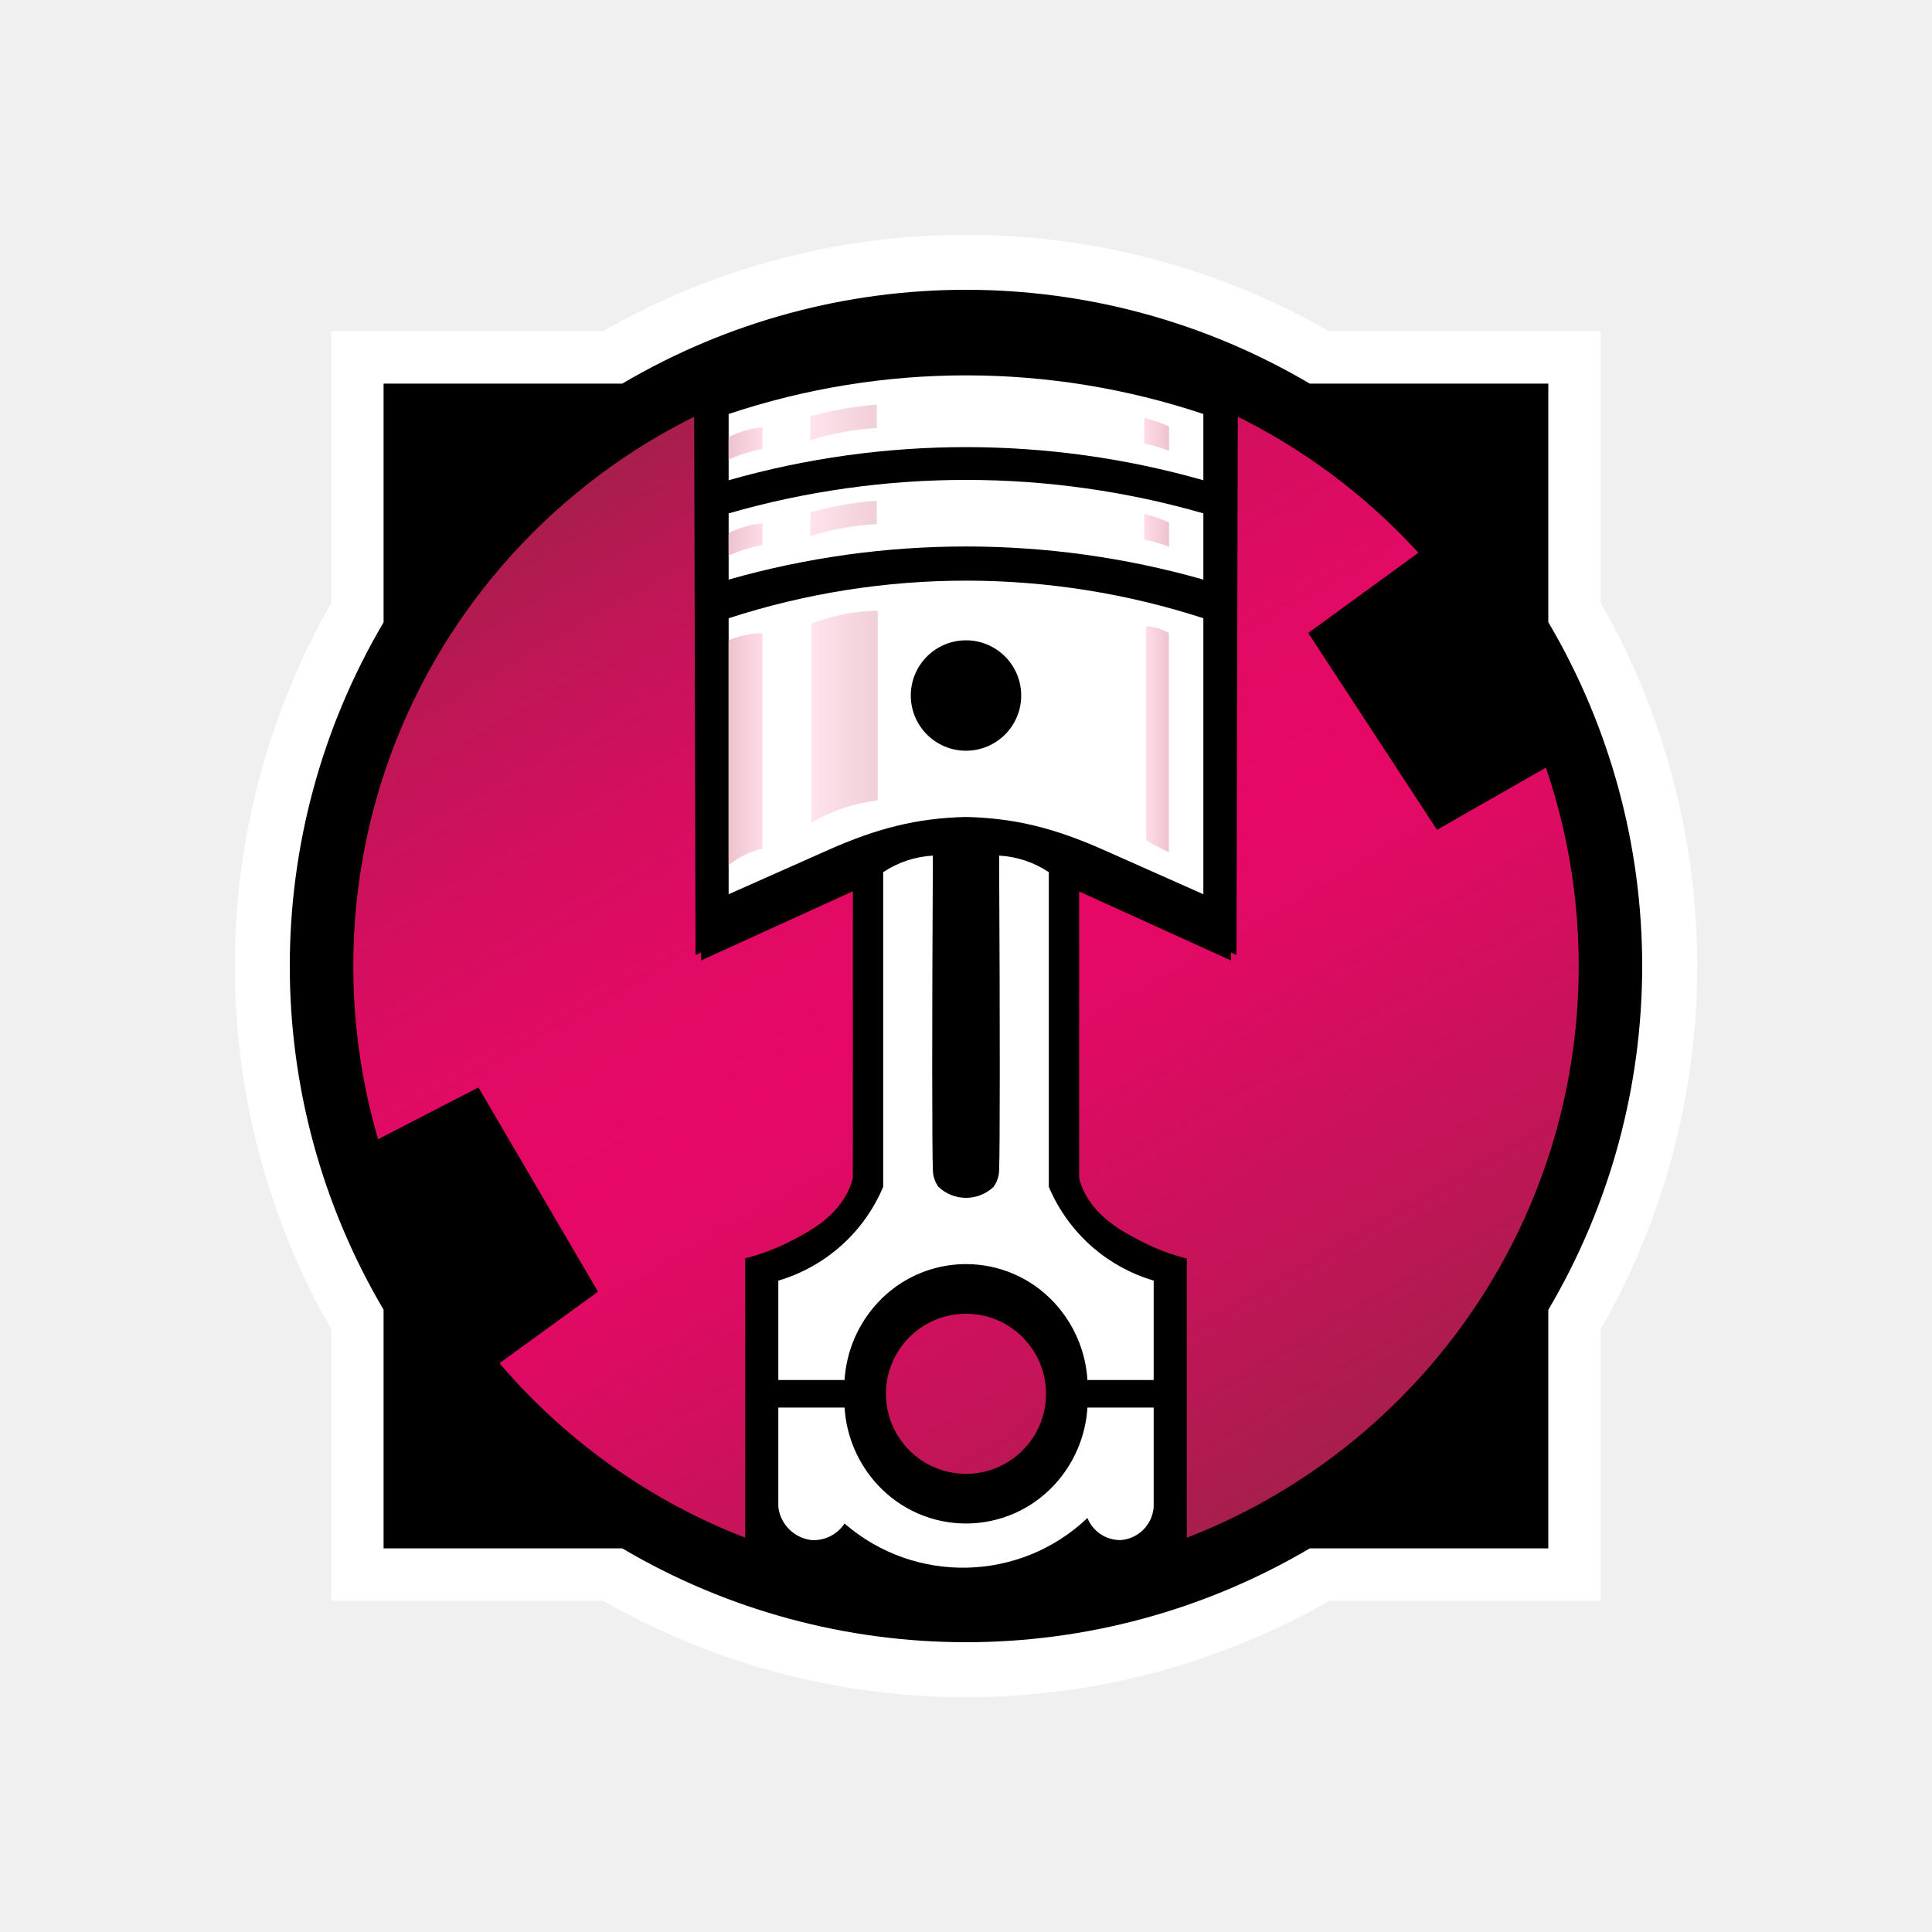
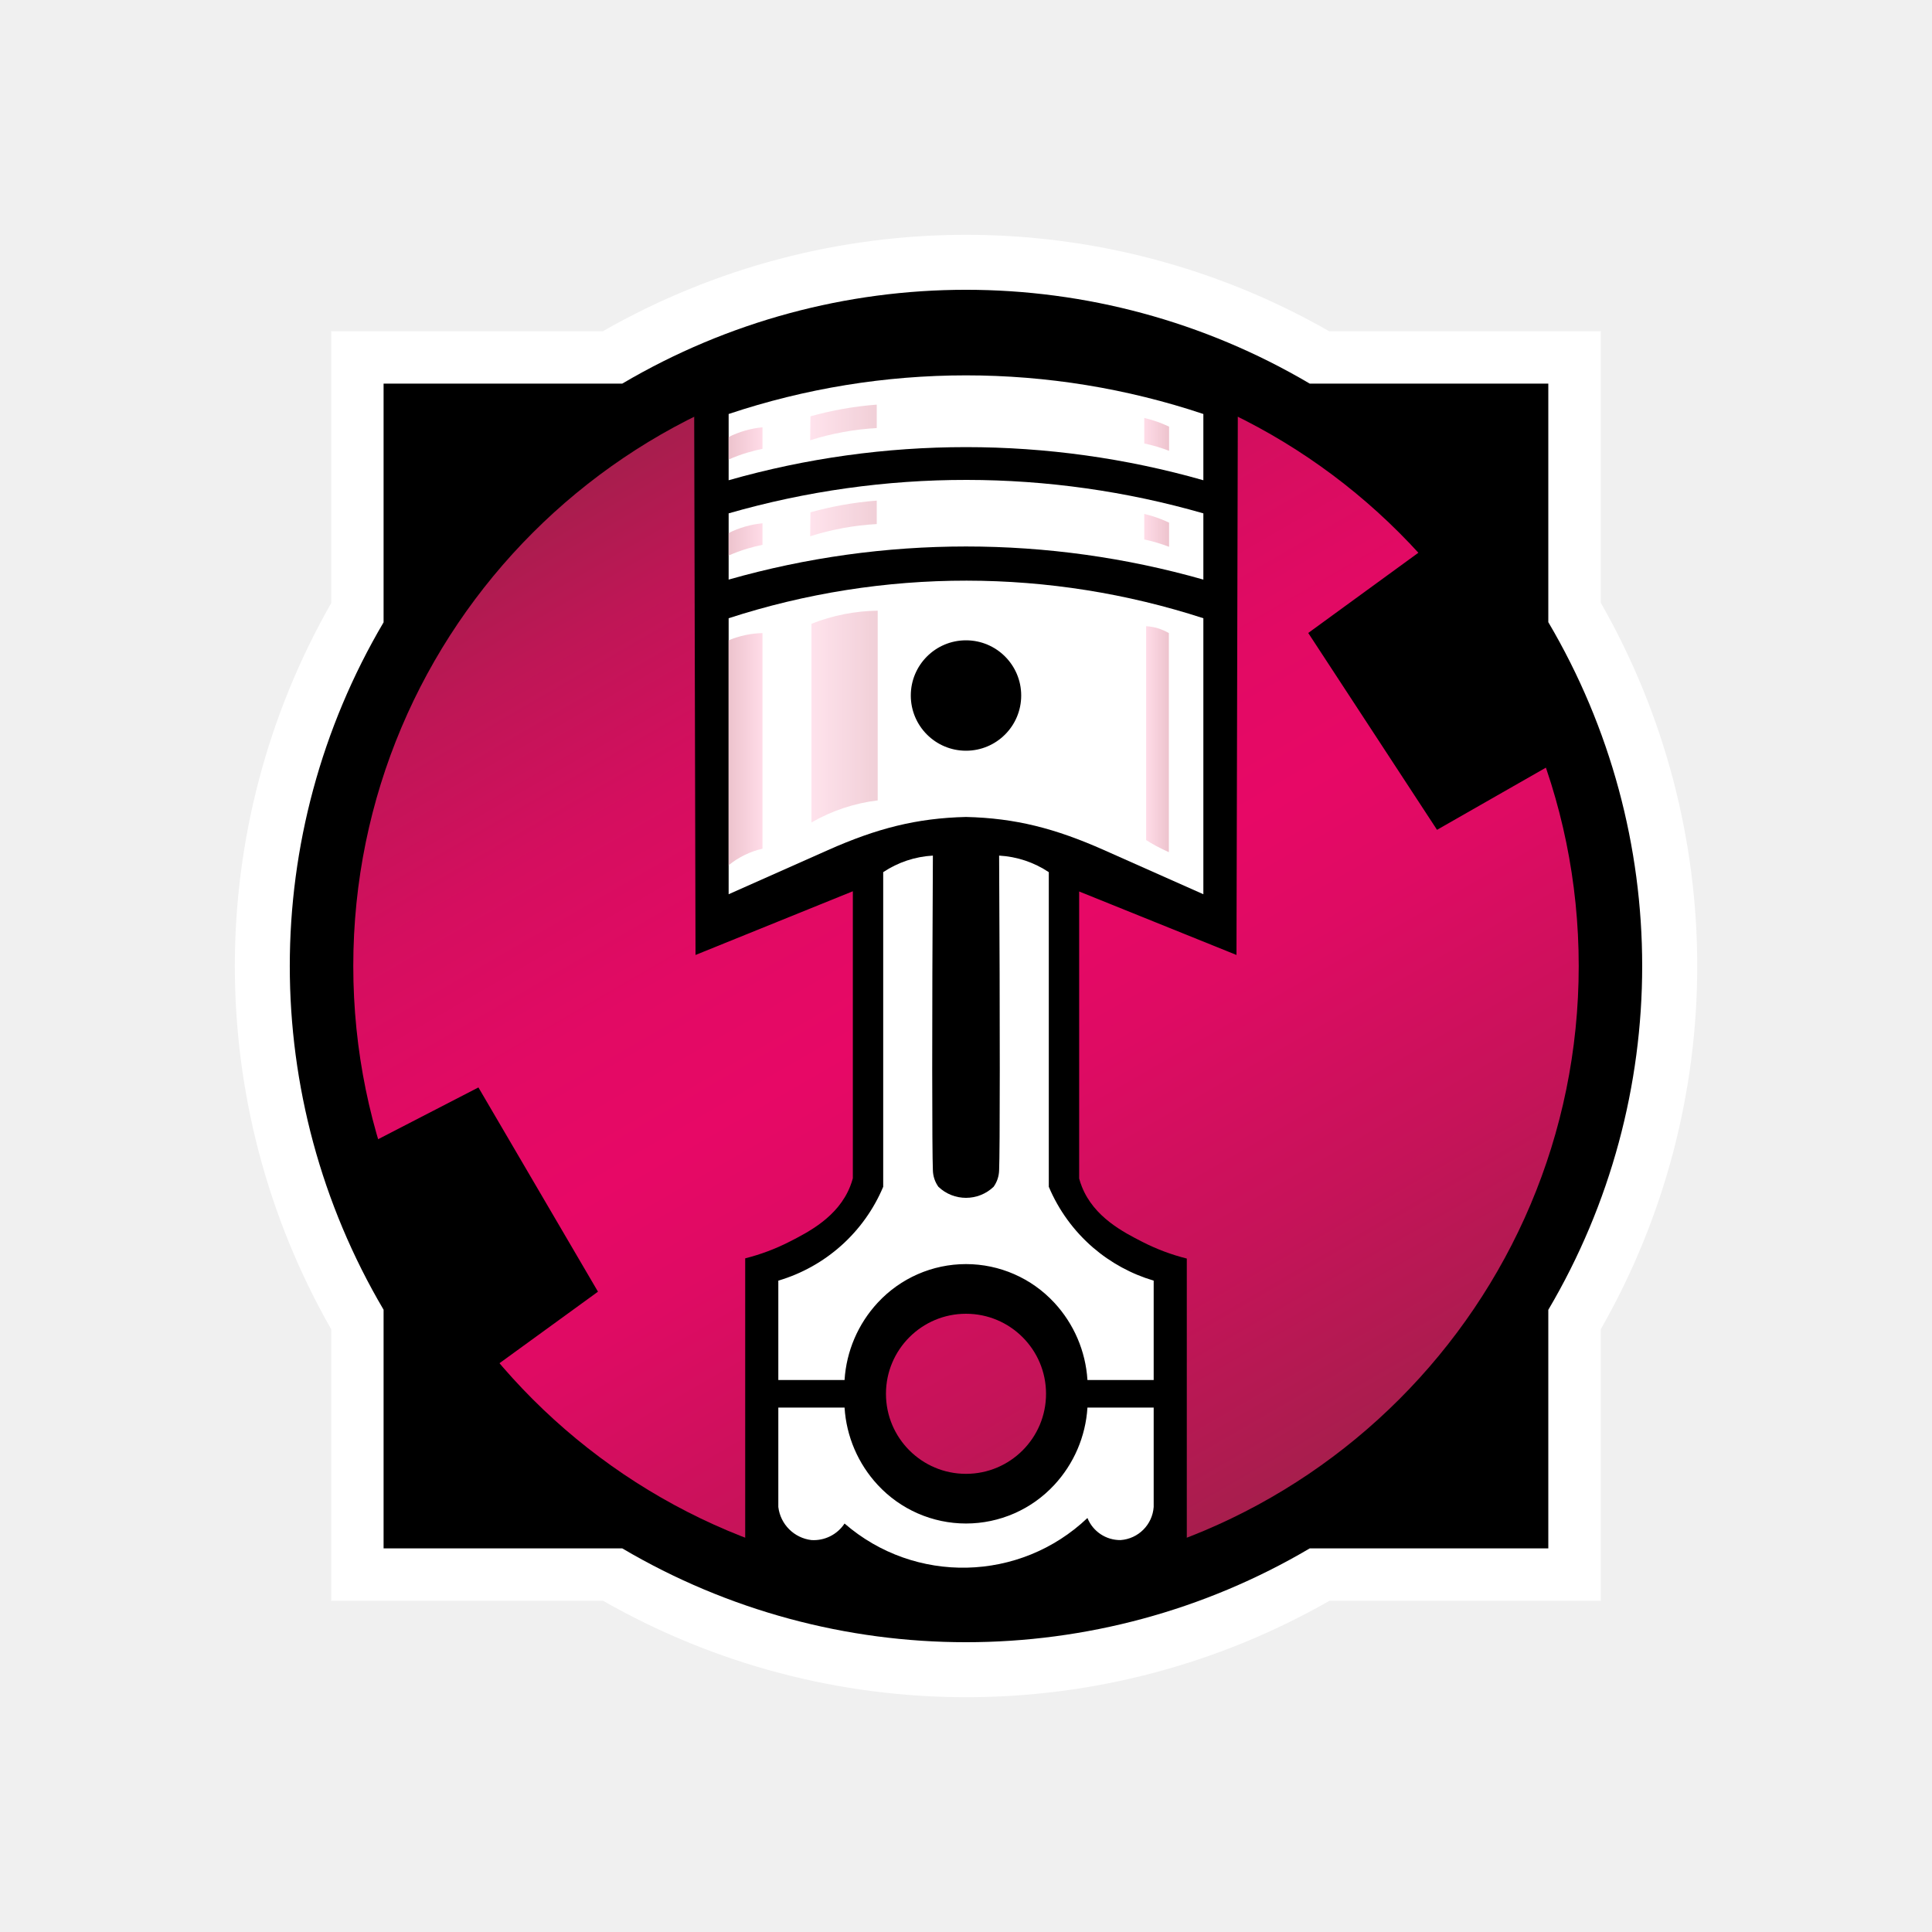
<svg xmlns="http://www.w3.org/2000/svg" xmlns:xlink="http://www.w3.org/1999/xlink" viewBox="0 0 350 350">
  <defs>
    <linearGradient id="linear-gradient" x1="119.49" y1="78.86" x2="230.51" y2="271.14" gradientUnits="userSpaceOnUse">
      <stop offset="0" stop-color="#a71e4d" />
      <stop offset="0.11" stop-color="#bf1656" />
      <stop offset="0.25" stop-color="#d50e5f" />
      <stop offset="0.39" stop-color="#e20a64" />
      <stop offset="0.51" stop-color="#e70866" />
      <stop offset="0.62" stop-color="#de0b63" />
      <stop offset="0.81" stop-color="#c61359" />
      <stop offset="1" stop-color="#a71e4d" />
    </linearGradient>
    <linearGradient id="linear-gradient-2" x1="147" y1="129.81" x2="159" y2="129.81" gradientUnits="userSpaceOnUse">
      <stop offset="0" stop-color="#ffdce8" />
      <stop offset="1" stop-color="#edc3cd" />
    </linearGradient>
    <linearGradient id="linear-gradient-3" x1="132" y1="135.72" x2="138.13" y2="135.72" gradientUnits="userSpaceOnUse">
      <stop offset="0" stop-color="#edc3cd" />
      <stop offset="1" stop-color="#ffdce8" />
    </linearGradient>
    <linearGradient id="linear-gradient-4" x1="207.63" y1="133.91" x2="211.75" y2="133.91" xlink:href="#linear-gradient-2" />
    <linearGradient id="linear-gradient-5" x1="146.79" y1="76.52" x2="158.85" y2="76.52" xlink:href="#linear-gradient-2" />
    <linearGradient id="linear-gradient-6" y1="80.33" x2="138.13" y2="80.33" xlink:href="#linear-gradient-3" />
    <linearGradient id="linear-gradient-7" x1="207.29" y1="78.69" x2="211.79" y2="78.69" xlink:href="#linear-gradient-2" />
    <linearGradient id="linear-gradient-8" x1="146.79" y1="93.91" x2="158.85" y2="93.91" xlink:href="#linear-gradient-2" />
    <linearGradient id="linear-gradient-9" y1="97.72" x2="138.13" y2="97.72" xlink:href="#linear-gradient-3" />
    <linearGradient id="linear-gradient-10" x1="207.29" y1="96.08" x2="211.79" y2="96.08" xlink:href="#linear-gradient-2" />
  </defs>
  <g id="Gridlock">
    <g id="Background">
      <path d="M290,240.8a132.66,132.66,0,0,0,0-131.6V60H240.79a132.65,132.65,0,0,0-131.57,0H60v49.26a132.65,132.65,0,0,0,0,131.55V290h49.26a132.65,132.65,0,0,0,131.58,0H290Z" style="fill:#fff" />
      <path d="M280.49,237.29a122.57,122.57,0,0,0,0-124.58V69.5H237.28a122.57,122.57,0,0,0-124.56,0H69.49v43.24a122.57,122.57,0,0,0,0,124.53V280.5h43.23a122.57,122.57,0,0,0,124.56,0h43.21Z" />
      <circle cx="175" cy="175" r="111" style="fill:url(#linear-gradient)" />
      <polygon points="66 207.67 86.67 197 108.33 234 84 251.67 66 207.67" />
      <polygon points="237 114.67 260.33 150.33 286 135.67 264 95 237 114.67" />
    </g>
    <g id="Piston">
-       <path d="M175,60,125.75,71.25q.13,50.88.25,101.75l1-.45V174l27.5-12.54v52a13.58,13.58,0,0,1-.5,1.5c-2.2,5.5-7.49,8.21-11,10a38,38,0,0,1-8,3v56a97.13,97.13,0,0,0,40,6,97.13,97.13,0,0,0,40-6V228a38,38,0,0,1-8-3c-3.51-1.79-8.8-4.5-11-10a13.58,13.58,0,0,1-.5-1.5v-52L223,174v-1.45l1,.45q.12-50.88.25-101.75Zm0,207a14.5,14.5,0,1,1,14.5-14.5A14.5,14.5,0,0,1,175,267Z" />
+       <path d="M175,60,125.75,71.25q.13,50.88.25,101.75l28.5-11.54v52a13.58,13.58,0,0,1-.5,1.5c-2.2,5.5-7.49,8.21-11,10a38,38,0,0,1-8,3v56a97.13,97.13,0,0,0,40,6,97.13,97.13,0,0,0,40-6V228a38,38,0,0,1-8-3c-3.51-1.79-8.8-4.5-11-10a13.58,13.58,0,0,1-.5-1.5v-52L224,173q.12-50.88.25-101.75Zm0,207a14.5,14.5,0,1,1,14.5-14.5A14.5,14.5,0,0,1,175,267Z" />
      <g id="Shaft">
        <path d="M198,226a29.9,29.9,0,0,1-8-11V158a18,18,0,0,0-9-3c.17,30.95.15,53.53,0,57a5.37,5.37,0,0,1-1,3,7.25,7.25,0,0,1-10,0,5.37,5.37,0,0,1-1-3c-.15-3.47-.17-26.05,0-57a18,18,0,0,0-9,3v57a29.76,29.76,0,0,1-19,17v18h12a22.67,22.67,0,0,1,6-14,21.79,21.79,0,0,1,32,0,22.67,22.67,0,0,1,6,14h12V232A29.86,29.86,0,0,1,198,226Z" style="fill:#fff" />
        <path d="M209,273V255H197a22.67,22.67,0,0,1-6,14,21.79,21.79,0,0,1-32,0,22.67,22.67,0,0,1-6-14H141v18a6.86,6.86,0,0,0,6,6,6.7,6.7,0,0,0,6-3,32.74,32.74,0,0,0,44-1,6.39,6.39,0,0,0,6,4A6.47,6.47,0,0,0,209,273Z" style="fill:#fff" />
      </g>
      <g id="Head">
        <path d="M175.12,105.19A139.21,139.21,0,0,0,132,112v50l18-8c8.84-3.93,16.06-5.79,25-6,8.94.21,16.16,2.07,25,6l18,8V112A139.21,139.21,0,0,0,175.12,105.19Z" style="fill:#fff" />
        <path d="M175,68a135.66,135.66,0,0,0-43,7V87a157.08,157.08,0,0,1,86,0V75A135.66,135.66,0,0,0,175,68Z" style="fill:#fff" />
        <path d="M175.13,86.94A155.59,155.59,0,0,0,132,93v12a157.08,157.08,0,0,1,86,0V93A155.59,155.59,0,0,0,175.13,86.94Z" style="fill:#fff" />
        <path d="M175,116a10,10,0,1,0,10,10A10,10,0,0,0,175,116Z" />
        <path d="M147,113a34,34,0,0,1,12-2.37V145a31.55,31.55,0,0,0-12,4Z" style="opacity:0.8;fill:url(#linear-gradient-2)" />
        <path d="M132,116v40.75a14.95,14.95,0,0,1,6.13-3V114.69A16.85,16.85,0,0,0,132,116Z" style="fill:url(#linear-gradient-3)" />
        <path d="M207.63,113.44v38.75c.56.35,1.16.71,1.81,1.06.81.44,1.58.81,2.31,1.13V114.69a9.3,9.3,0,0,0-4.12-1.25Z" style="fill:url(#linear-gradient-4)" />
        <path d="M146.82,75.42c1.7-.48,3.57-.92,5.59-1.29a62.25,62.25,0,0,1,6.42-.83v4.25a48.59,48.59,0,0,0-12.06,2.21Z" style="opacity:0.8;fill:url(#linear-gradient-5)" />
        <path d="M132,79.17v4.08A29.4,29.4,0,0,1,135.38,82c1-.29,1.9-.52,2.75-.69V77.41A17.51,17.51,0,0,0,132,79.17Z" style="fill:url(#linear-gradient-6)" />
        <path d="M207.29,75.71v4.63c.72.15,1.49.34,2.29.58s1.53.49,2.21.75l0-4.38c-.58-.27-1.2-.54-1.87-.79A23,23,0,0,0,207.29,75.71Z" style="fill:url(#linear-gradient-7)" />
        <path d="M146.82,92.81c1.7-.48,3.57-.92,5.59-1.29a62.25,62.25,0,0,1,6.42-.83v4.25a48.59,48.59,0,0,0-12.06,2.21Z" style="opacity:0.8;fill:url(#linear-gradient-8)" />
        <path d="M132,96.56v4.08a29.4,29.4,0,0,1,3.38-1.25c1-.29,1.9-.52,2.75-.69V94.8A17.51,17.51,0,0,0,132,96.56Z" style="fill:url(#linear-gradient-9)" />
        <path d="M207.29,93.1v4.63c.72.15,1.49.34,2.29.58s1.53.49,2.21.75l0-4.38c-.58-.27-1.2-.54-1.87-.79A23,23,0,0,0,207.29,93.1Z" style="fill:url(#linear-gradient-10)" />
      </g>
    </g>
  </g>
</svg>
